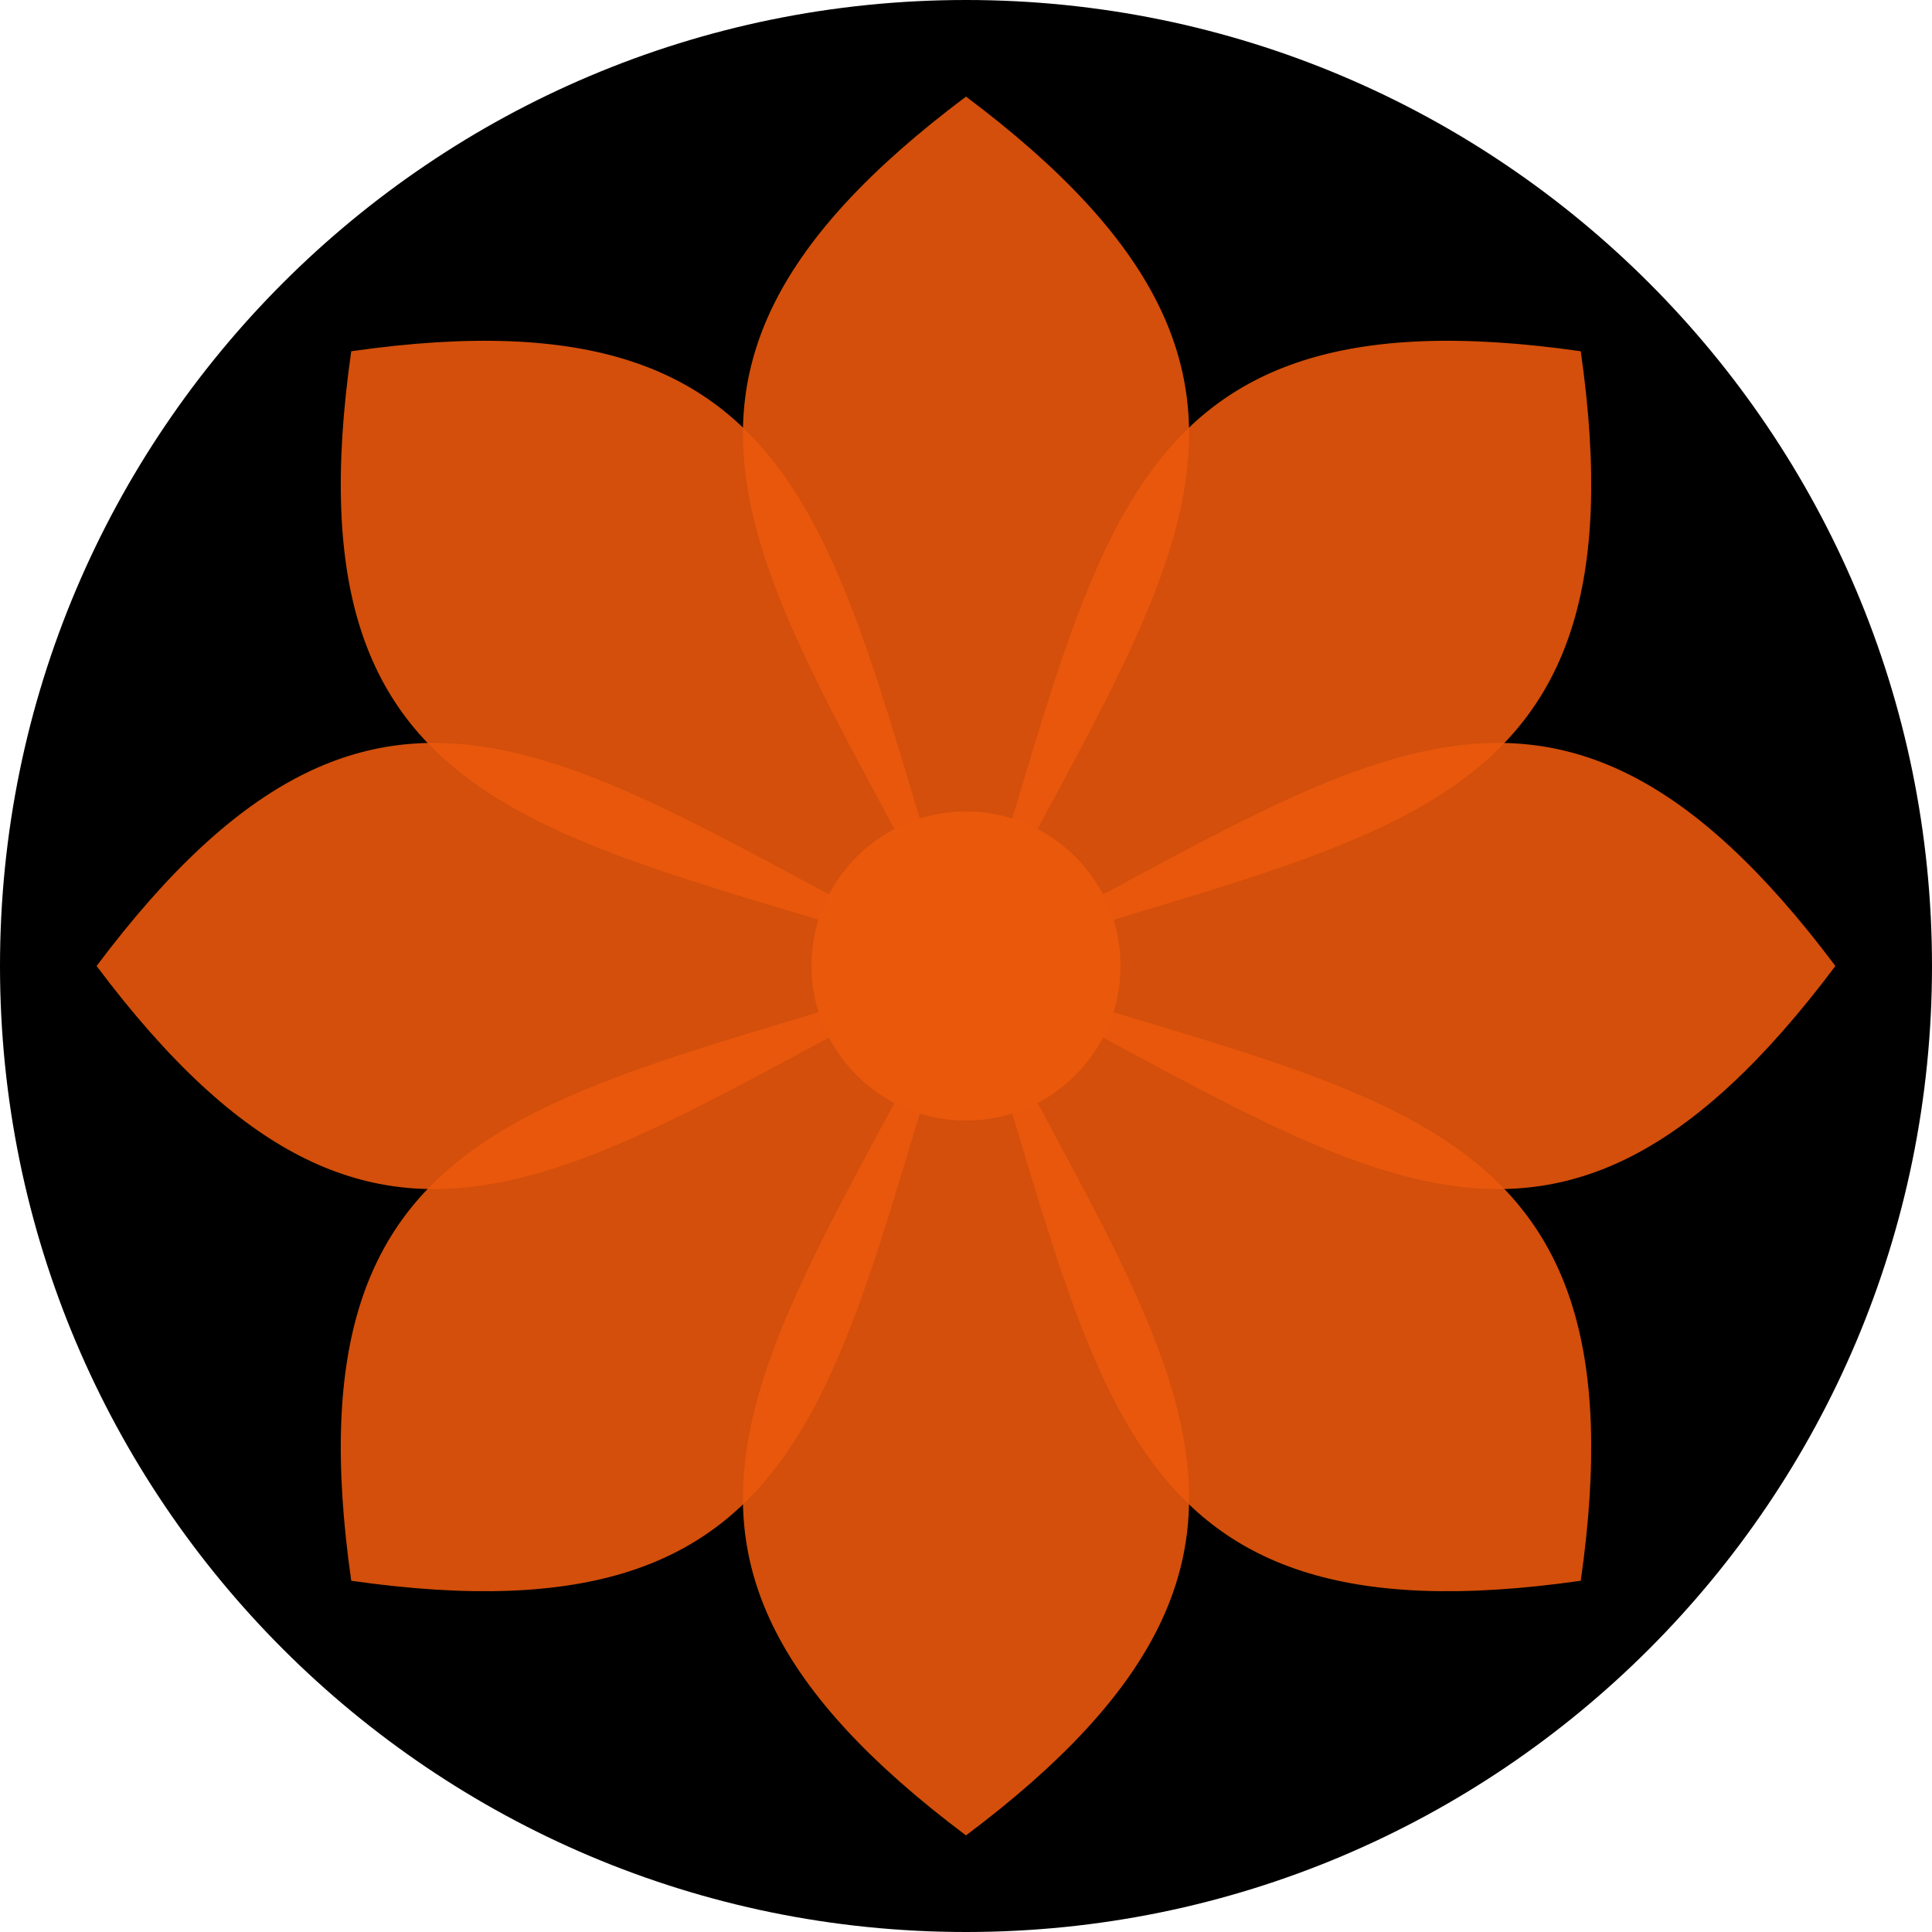
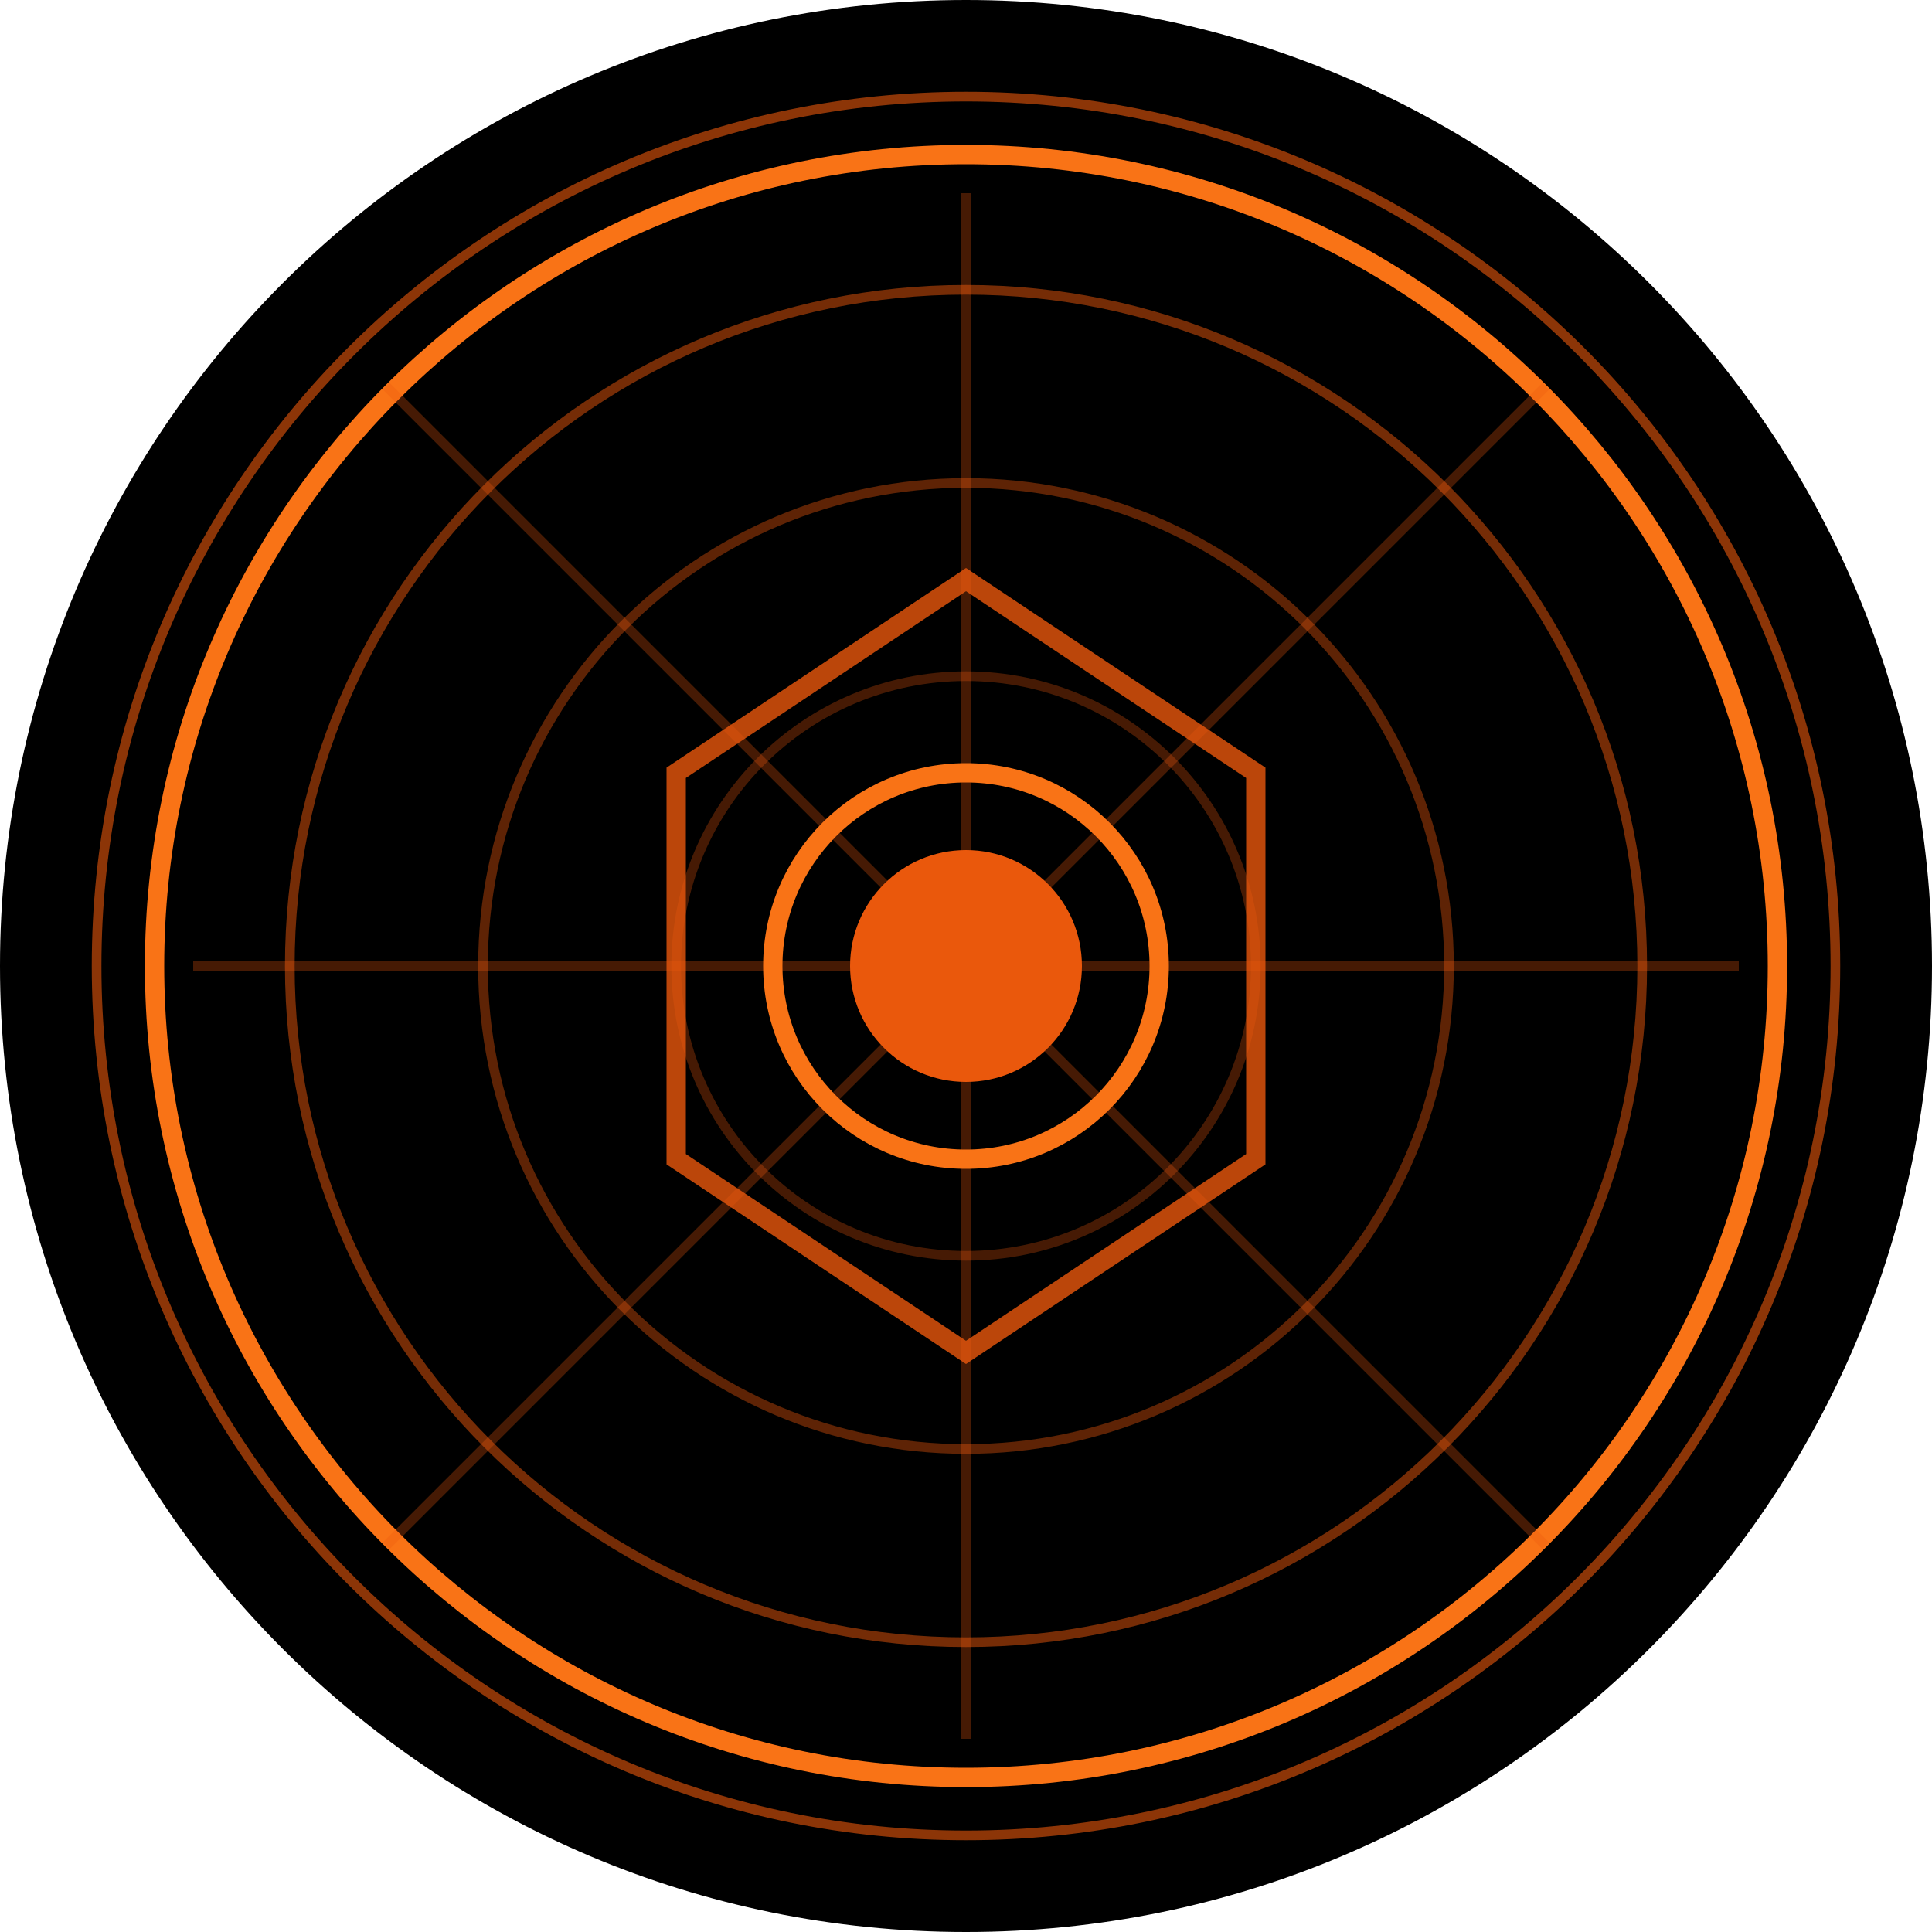
<svg xmlns="http://www.w3.org/2000/svg" width="512" height="512" viewBox="0 0 100 100">
  <defs>
    <style>
-       .petal {
-         fill: #ea580c;
-         opacity: 0.9;
+       .bg { fill: #000000; }
+       .ring { fill: none; stroke: #ea580c; stroke-width: 0.5; opacity: 0.6; }
+       .core { fill: #ea580c; }
+       .pulse-ring { 
+         fill: none; 
+         stroke: #f97316; 
+         stroke-width: 1;
+         animation: pulse 3s ease-in-out infinite;
      }
-       .center {
-         fill: #ea580c;
+       @keyframes pulse {
+         0%, 100% { 
+           opacity: 0.8;
+           transform: scale(1);
+         }
+         50% { 
+           opacity: 0.3;
+           transform: scale(1.05);
+         }
+       }
+       .rotate-ring {
+         animation: rotate 20s linear infinite;
+         transform-origin: 50px 50px;
+       }
+       @keyframes rotate {
+         from { transform: rotate(0deg); }
+         to { transform: rotate(360deg); }
      }
      @media (prefers-color-scheme: dark) {
-         .petal { fill: #f97316; }
-         .center { fill: #f97316; }
+         .ring { stroke: #f97316; }
+         .core { fill: #f97316; }
      }
    </style>
  </defs>
-   <circle cx="50" cy="50" r="50" fill="black" />
-   <g transform="translate(50,50)">
-     <path class="petal" d="M0 0 C10 -20 20 -30 0 -45 C-20 -30 -10 -20 0 0" />
-     <path class="petal" d="M0 0 C10 -20 20 -30 0 -45 C-20 -30 -10 -20 0 0" transform="rotate(45)" />
-     <path class="petal" d="M0 0 C10 -20 20 -30 0 -45 C-20 -30 -10 -20 0 0" transform="rotate(90)" />
-     <path class="petal" d="M0 0 C10 -20 20 -30 0 -45 C-20 -30 -10 -20 0 0" transform="rotate(135)" />
-     <path class="petal" d="M0 0 C10 -20 20 -30 0 -45 C-20 -30 -10 -20 0 0" transform="rotate(180)" />
-     <path class="petal" d="M0 0 C10 -20 20 -30 0 -45 C-20 -30 -10 -20 0 0" transform="rotate(225)" />
-     <path class="petal" d="M0 0 C10 -20 20 -30 0 -45 C-20 -30 -10 -20 0 0" transform="rotate(270)" />
-     <path class="petal" d="M0 0 C10 -20 20 -30 0 -45 C-20 -30 -10 -20 0 0" transform="rotate(315)" />
+   <circle class="bg" cx="50" cy="50" r="50" />
+   <g class="rotate-ring">
+     <circle class="ring" cx="50" cy="50" r="45" />
+     <circle class="ring" cx="50" cy="50" r="35" style="opacity: 0.5;" />
+     <circle class="ring" cx="50" cy="50" r="25" style="opacity: 0.4;" />
+     <circle class="ring" cx="50" cy="50" r="15" style="opacity: 0.3;" />
  </g>
-   <circle class="center" cx="50" cy="50" r="8" />
+   <circle class="pulse-ring" cx="50" cy="50" r="42" />
+   <g opacity="0.3" stroke="#ea580c" stroke-width="0.5">
+     <line x1="50" y1="10" x2="50" y2="90" />
+     <line x1="10" y1="50" x2="90" y2="50" />
+     <line x1="20" y1="20" x2="80" y2="80" />
+     <line x1="80" y1="20" x2="20" y2="80" />
+   </g>
+   <path class="ring" d="M50 30 L65 40 L65 60 L50 70 L35 60 L35 40 Z" style="stroke-width: 1; opacity: 0.8;" />
+   <circle class="core" cx="50" cy="50" r="6" />
+   <circle class="pulse-ring" cx="50" cy="50" r="10" style="animation-delay: 1s;" />
</svg>
